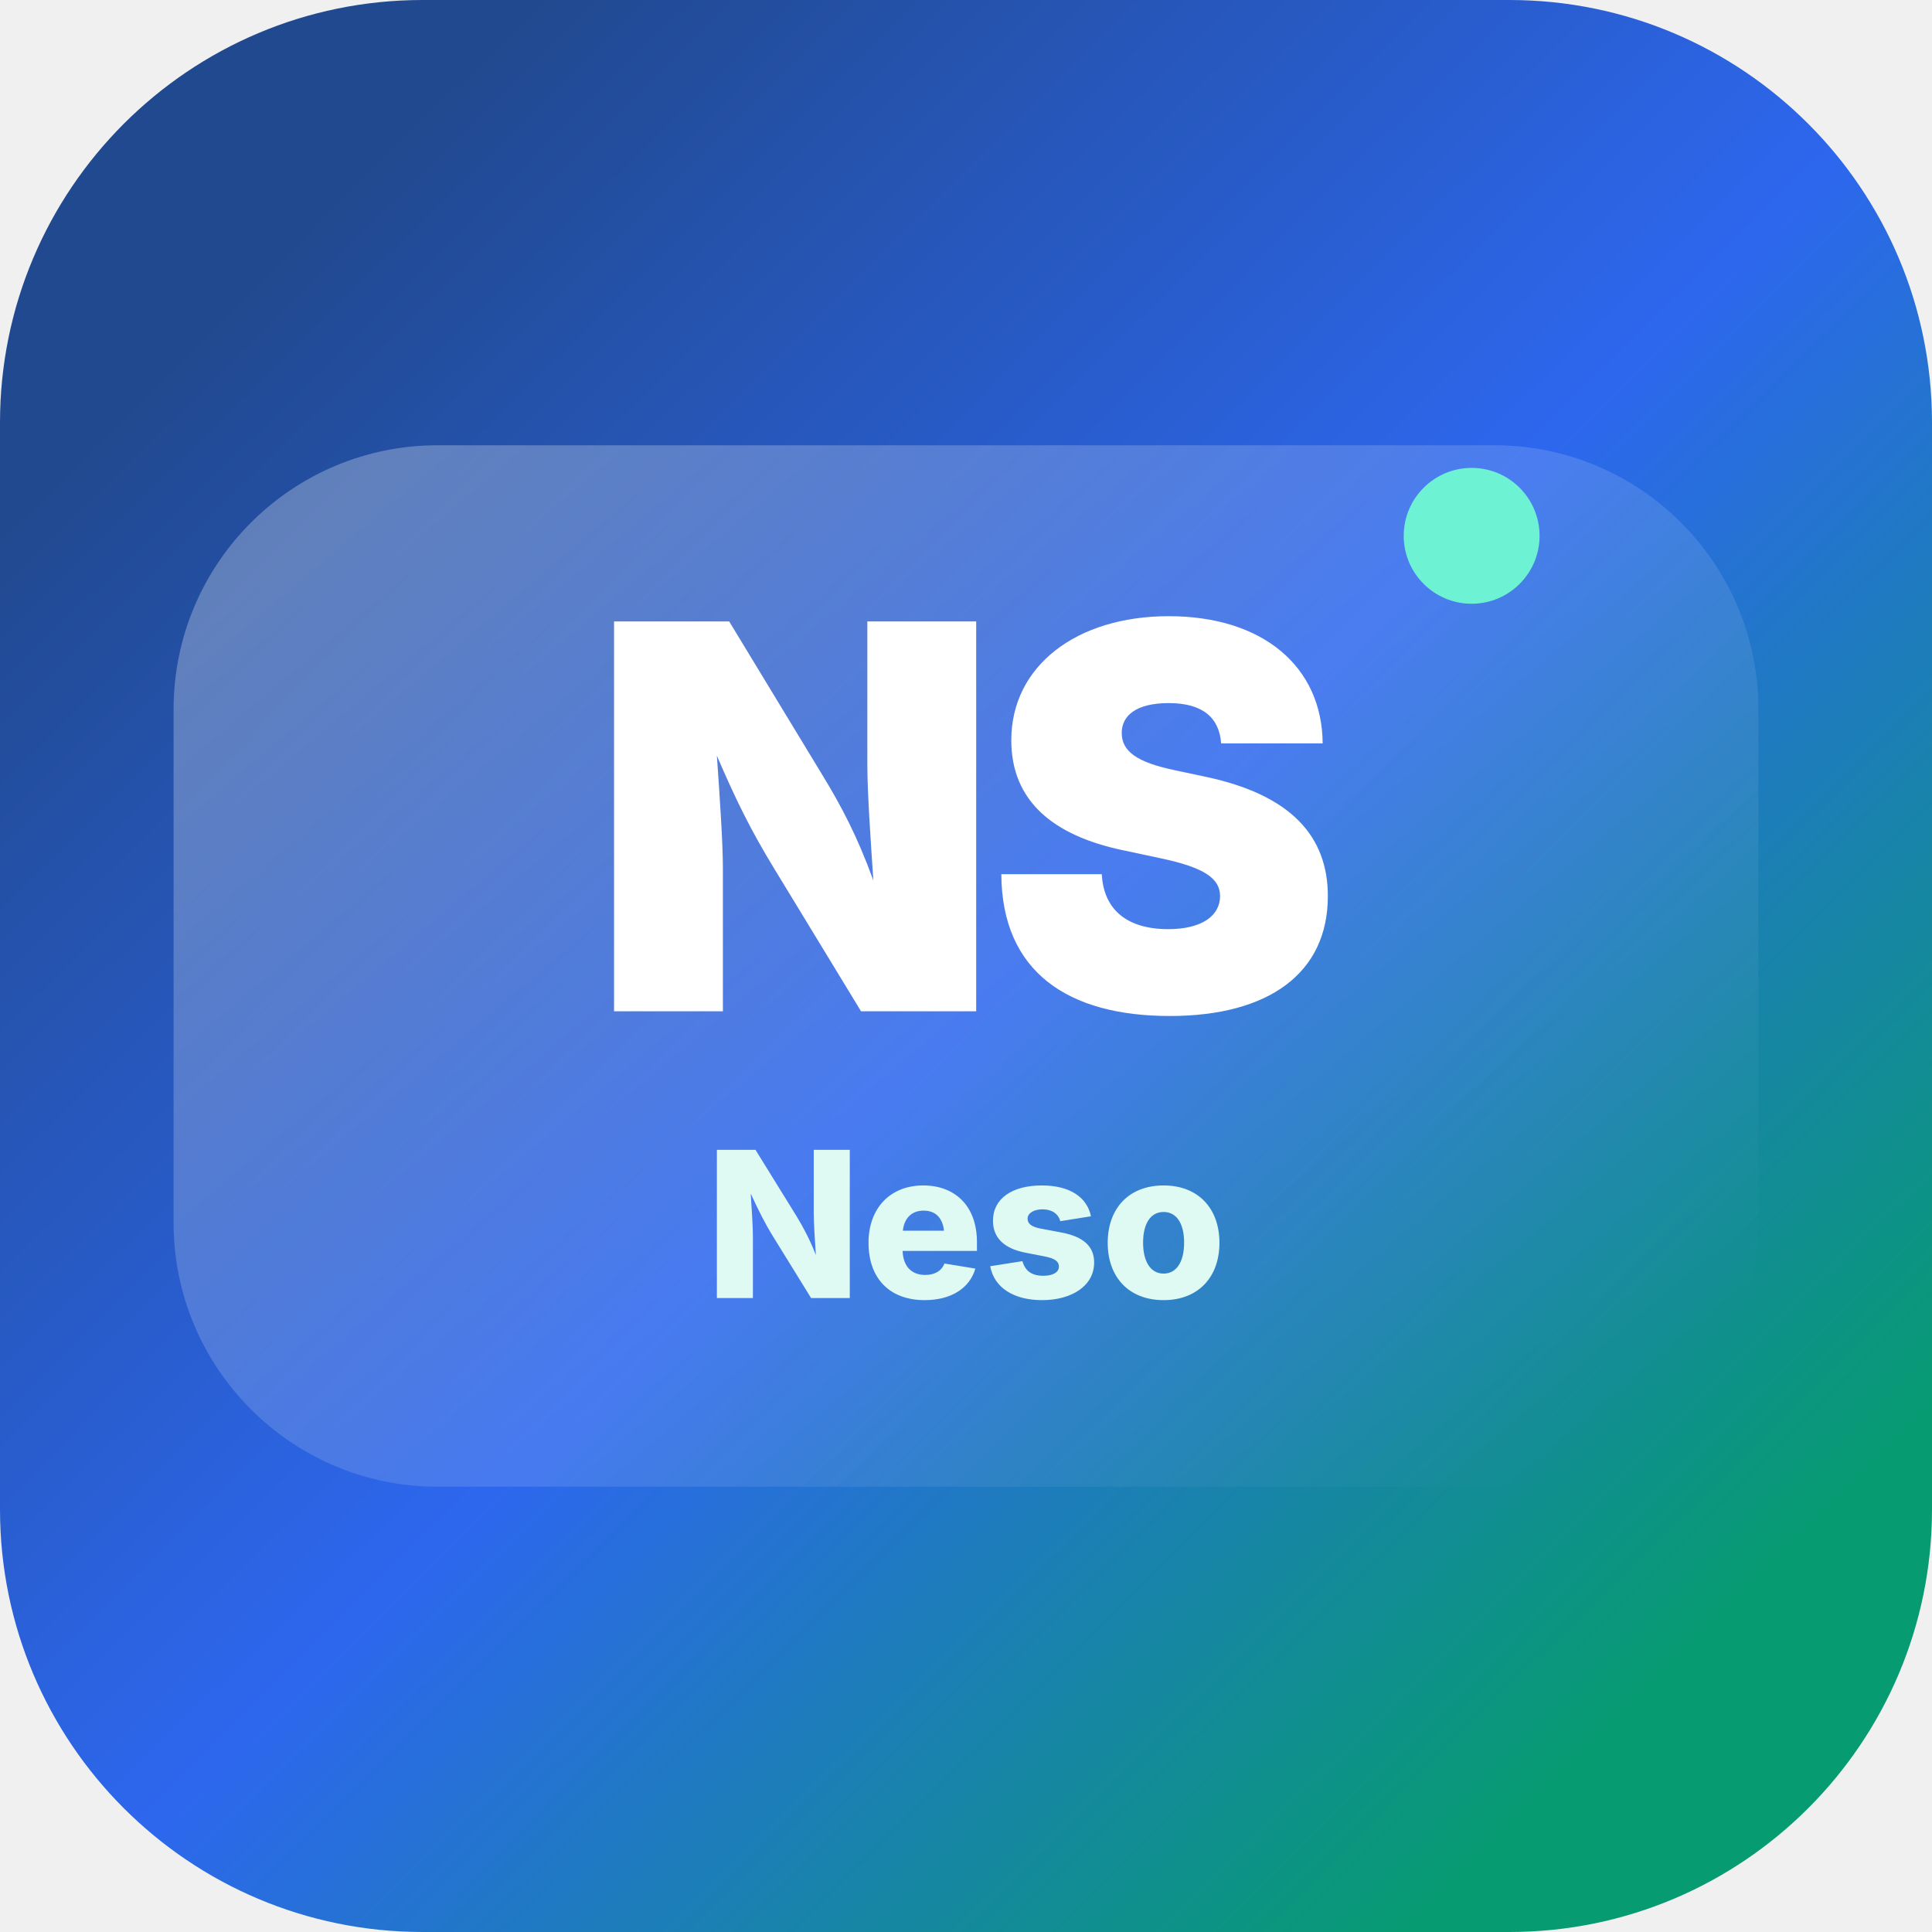
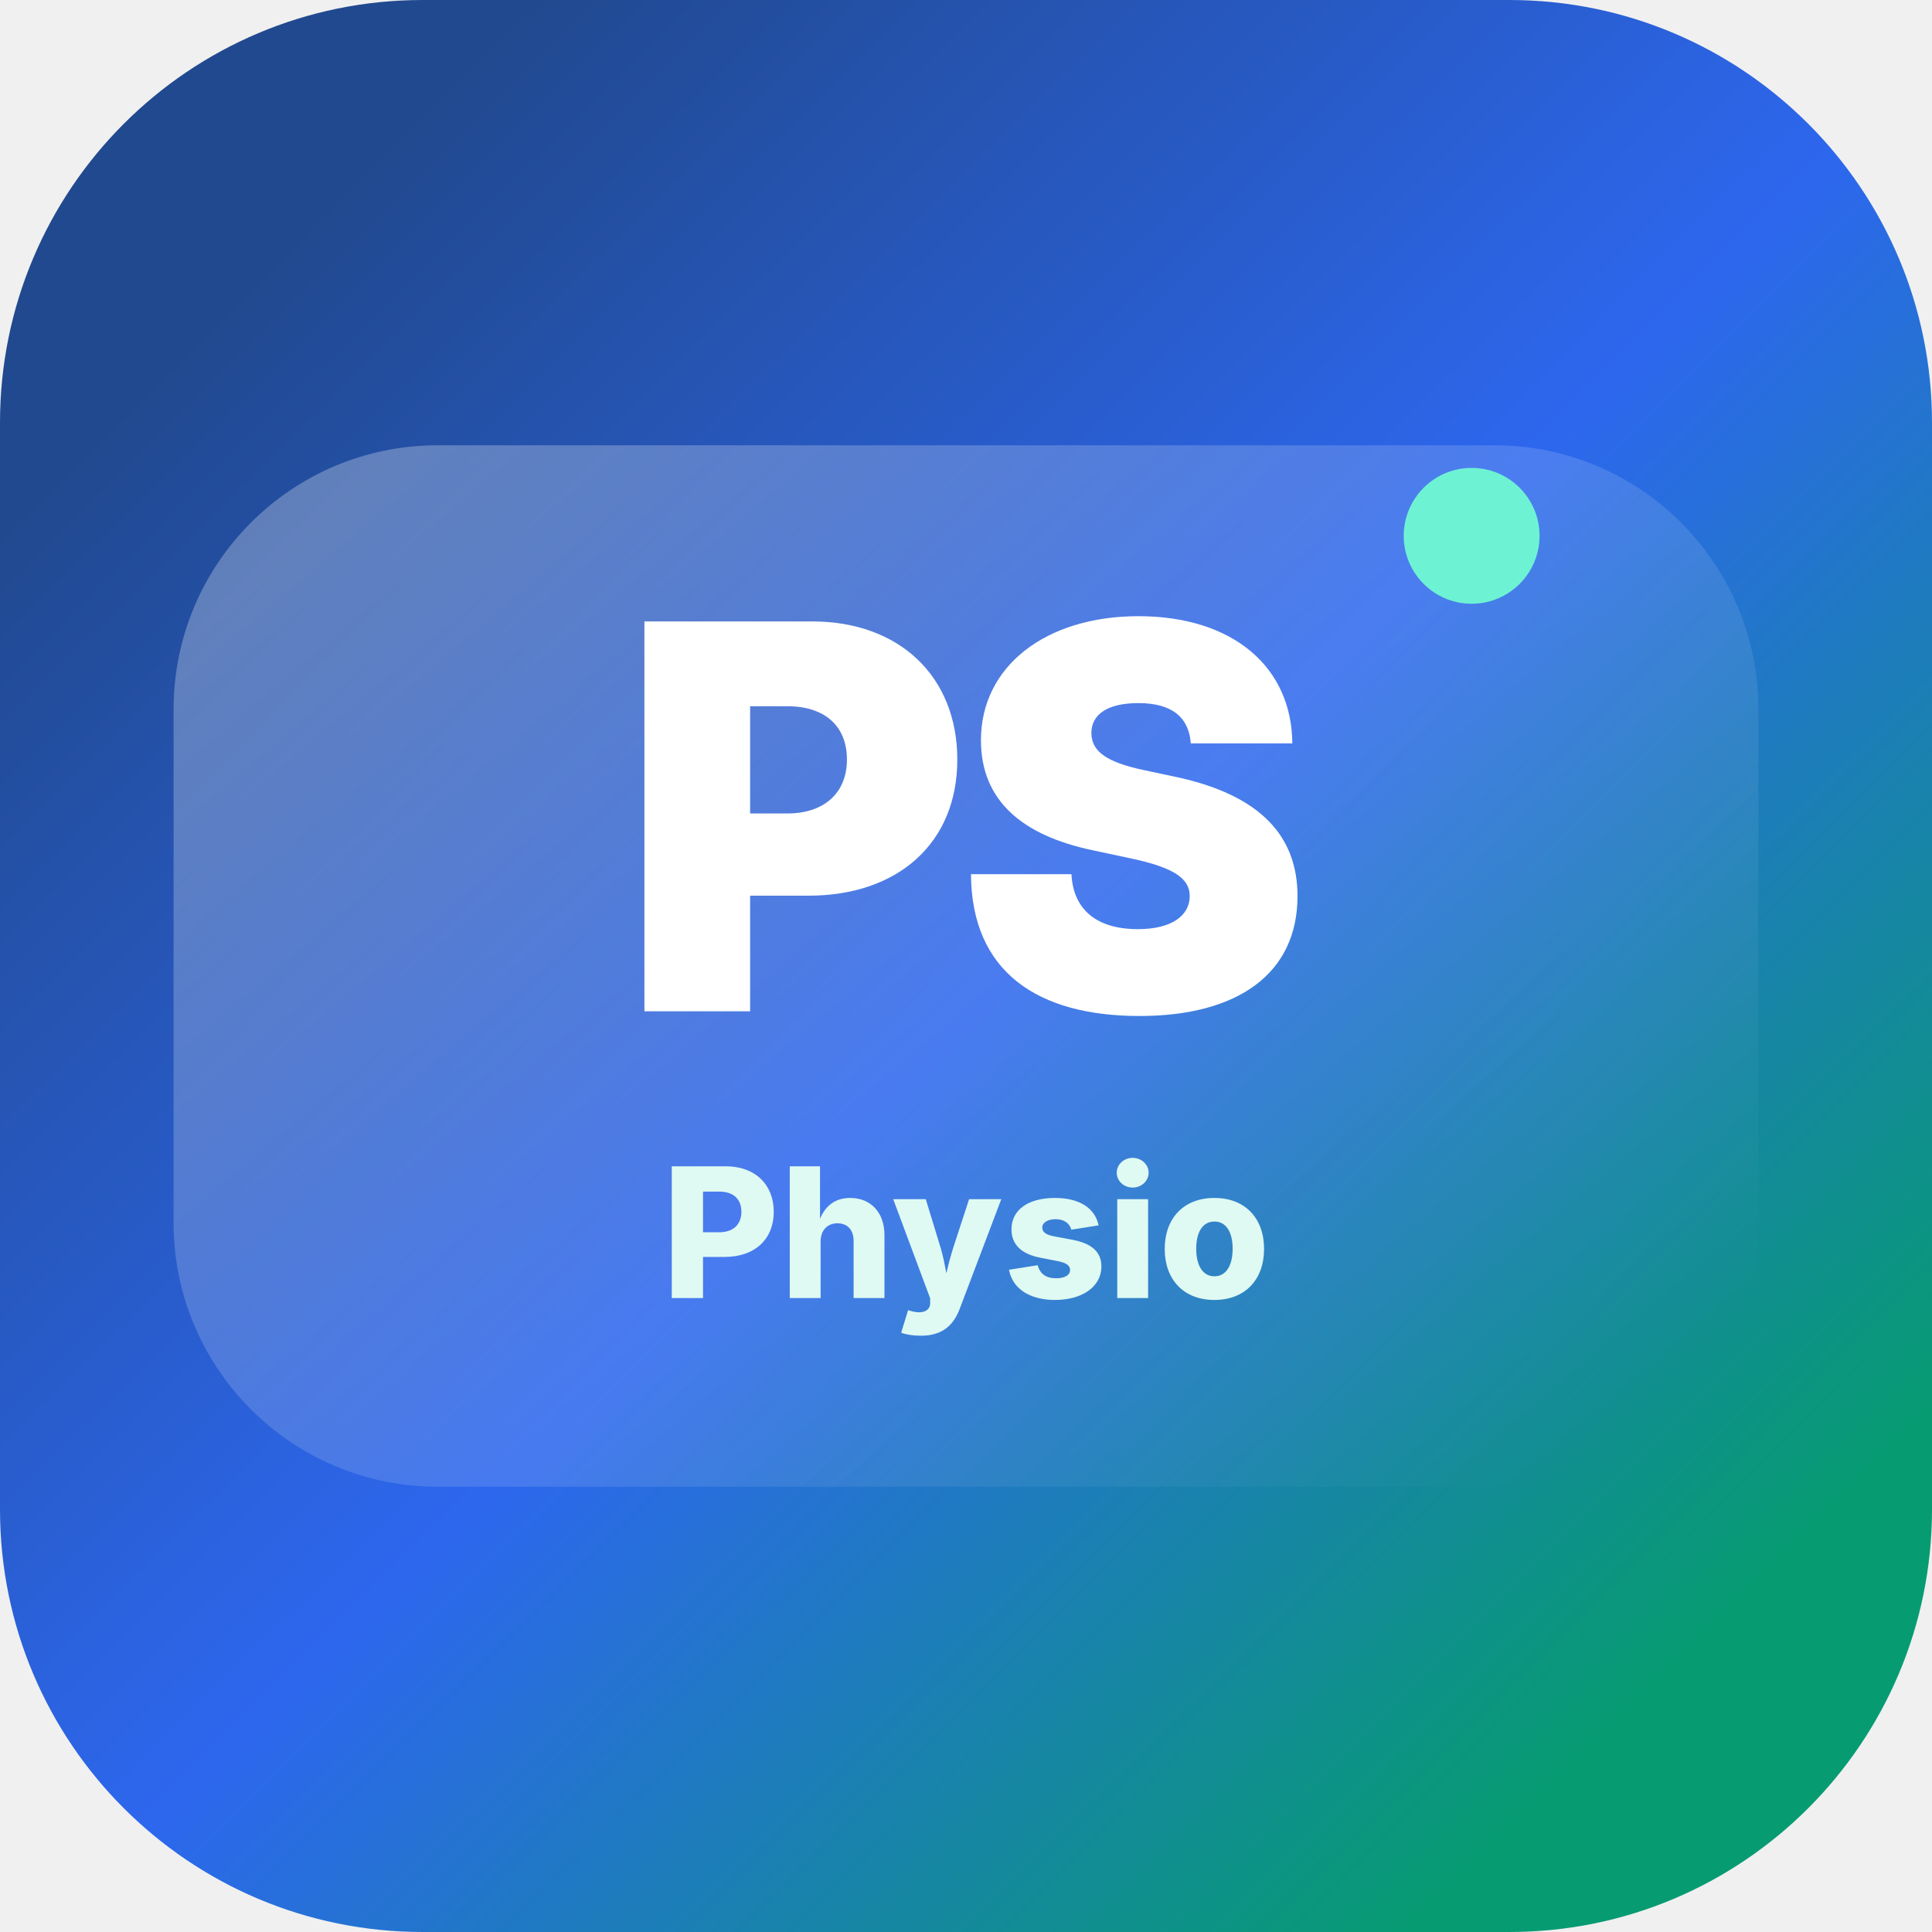
- <svg xmlns="http://www.w3.org/2000/svg" viewBox="0 0 512 512" role="img" aria-label="Neso">
+ <svg xmlns="http://www.w3.org/2000/svg" viewBox="0 0 512 512" role="img" aria-label="Physio Scan">
  <defs>
    <linearGradient id="bg" x1="70" x2="442" y1="68" y2="444" gradientUnits="userSpaceOnUse">
      <stop stop-color="#21498f" />
      <stop offset="0.52" stop-color="#2d67ee" />
      <stop offset="1" stop-color="#079b72" />
    </linearGradient>
    <linearGradient id="shine" x1="124" x2="388" y1="102" y2="414" gradientUnits="userSpaceOnUse">
      <stop stop-color="#ffffff" stop-opacity="0.28" />
      <stop offset="1" stop-color="#ffffff" stop-opacity="0" />
    </linearGradient>
  </defs>
  <rect width="512" height="512" rx="112" fill="url(#bg)" />
  <path d="M116 118h280c38.66 0 70 31.34 70 70v136c0 38.66-31.34 70-70 70H116c-38.66 0-70-31.34-70-70V188c0-38.66 31.34-70 70-70Z" fill="url(#shine)" />
-   <text x="256" y="268" fill="#fff" font-family="Inter, Arial, Helvetica, sans-serif" font-size="142" font-weight="900" text-anchor="middle" letter-spacing="-4">NS</text>
-   <text x="256" y="344" fill="#dffaf3" font-family="Inter, Arial, Helvetica, sans-serif" font-size="54" font-weight="800" text-anchor="middle">Neso</text>
+   <text x="256" y="268" fill="#fff" font-family="Inter, Arial, Helvetica, sans-serif" font-size="142" font-weight="900" text-anchor="middle" letter-spacing="-4">PS</text>
+   <text x="256" y="344" fill="#dffaf3" font-family="Inter, Arial, Helvetica, sans-serif" font-size="48" font-weight="800" text-anchor="middle">Physio</text>
  <circle cx="390" cy="142" r="18" fill="#6ef2d4" />
</svg>
